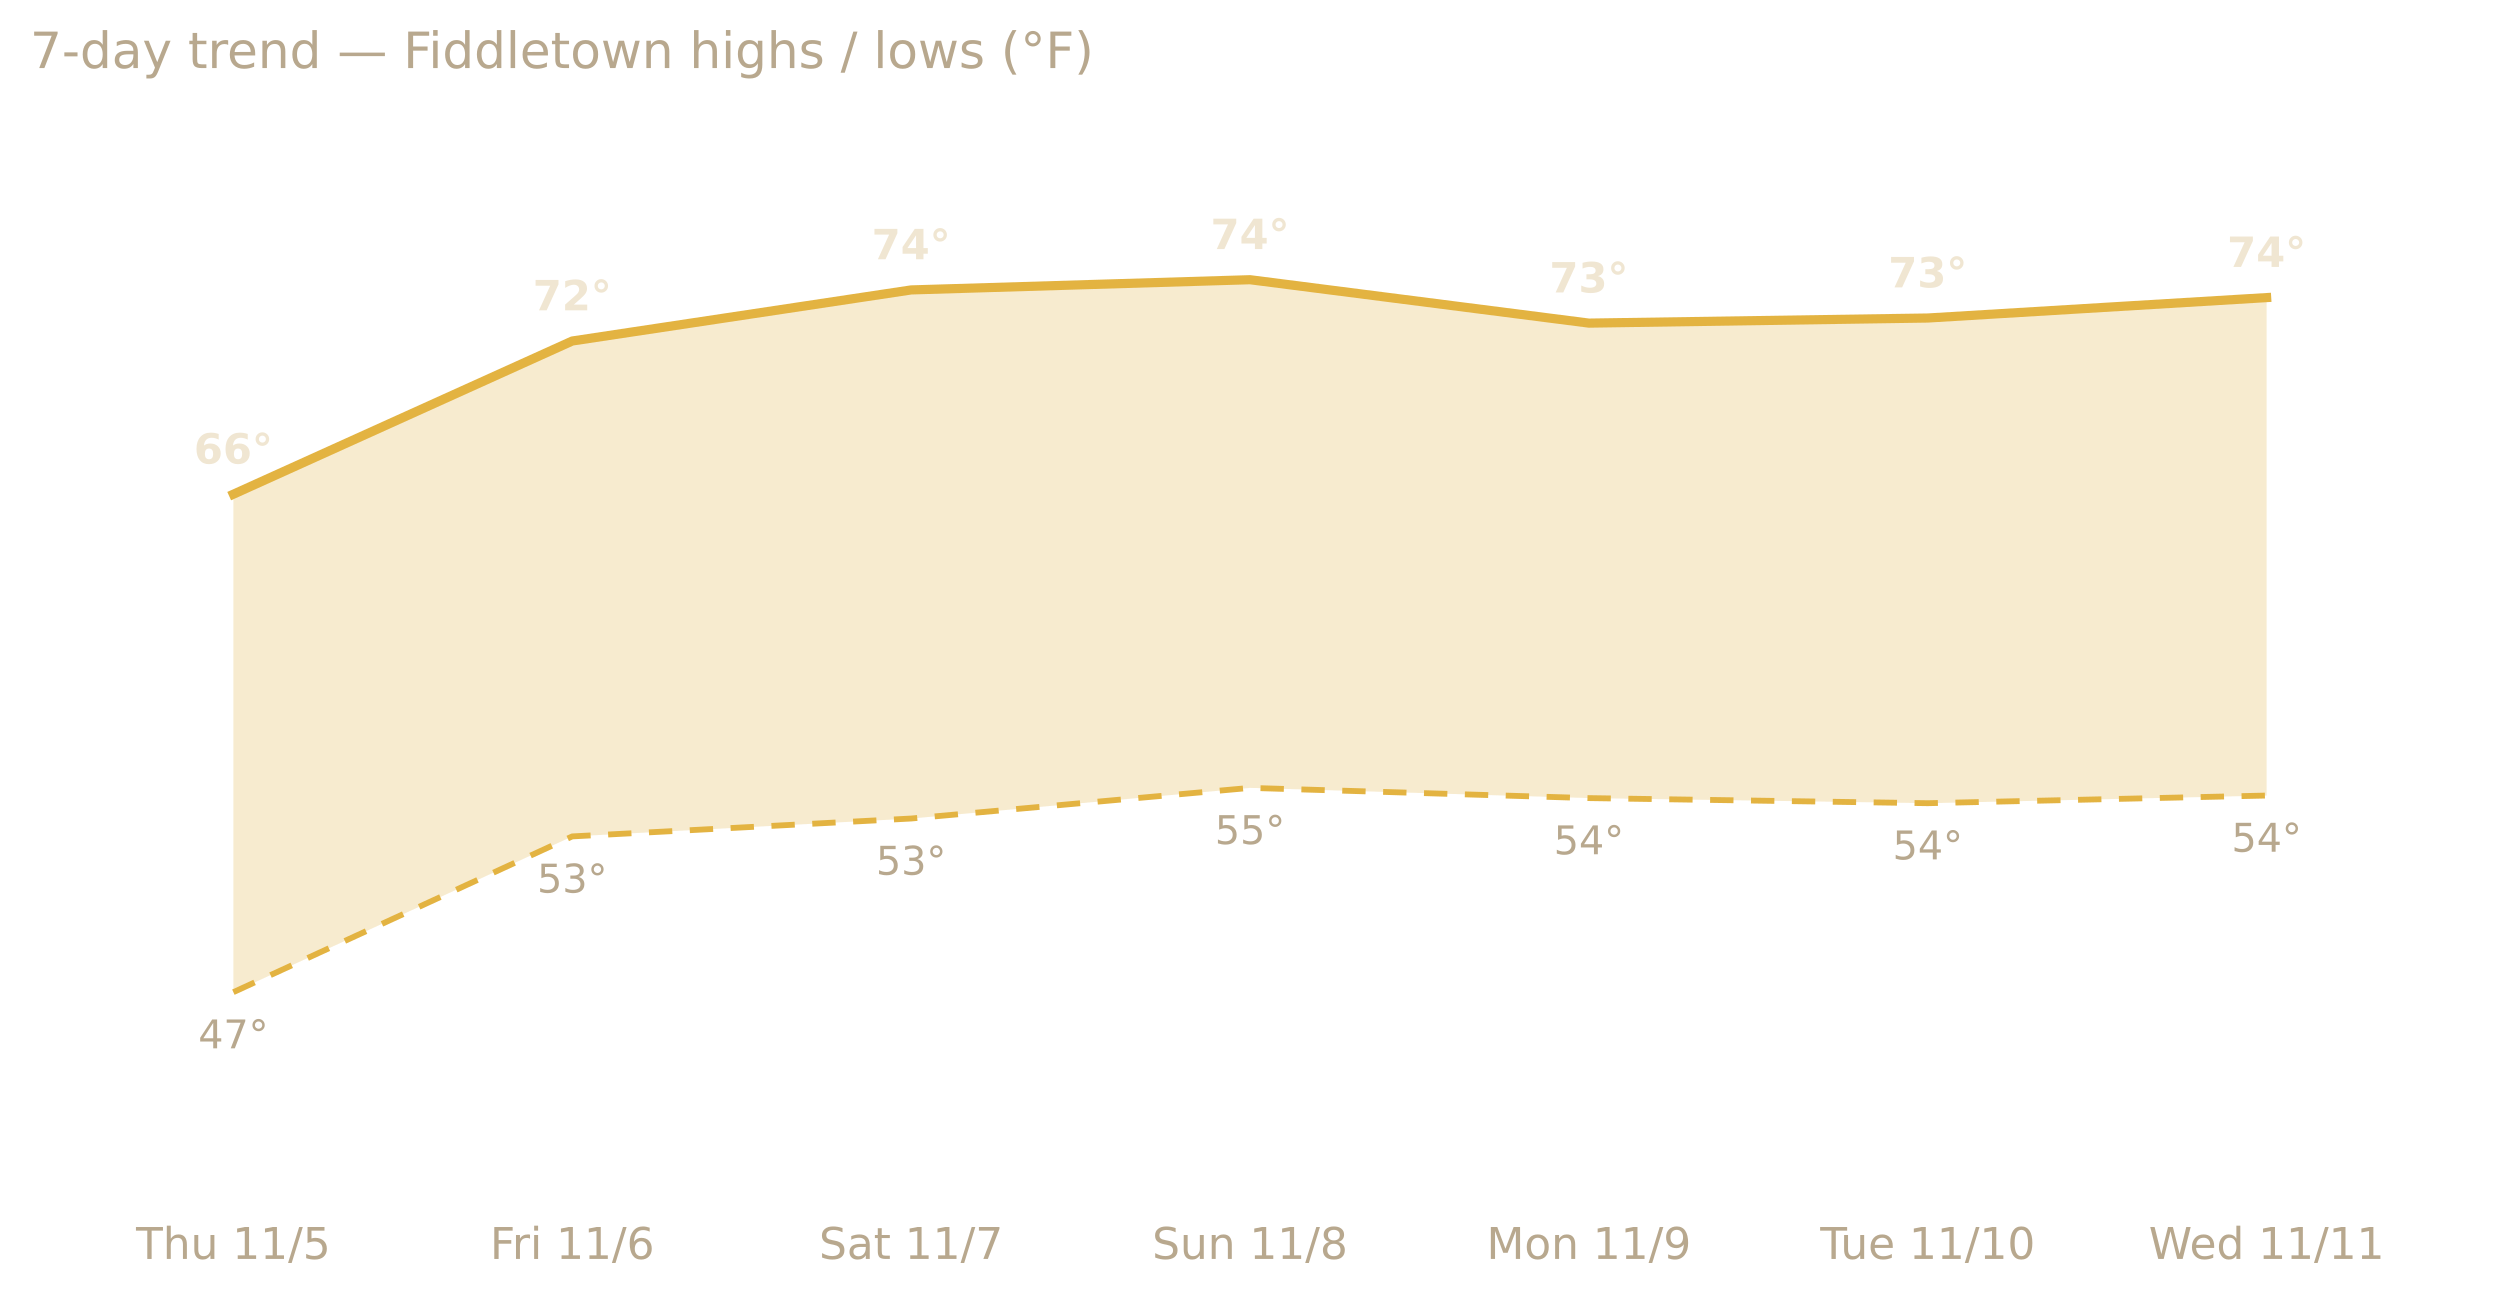
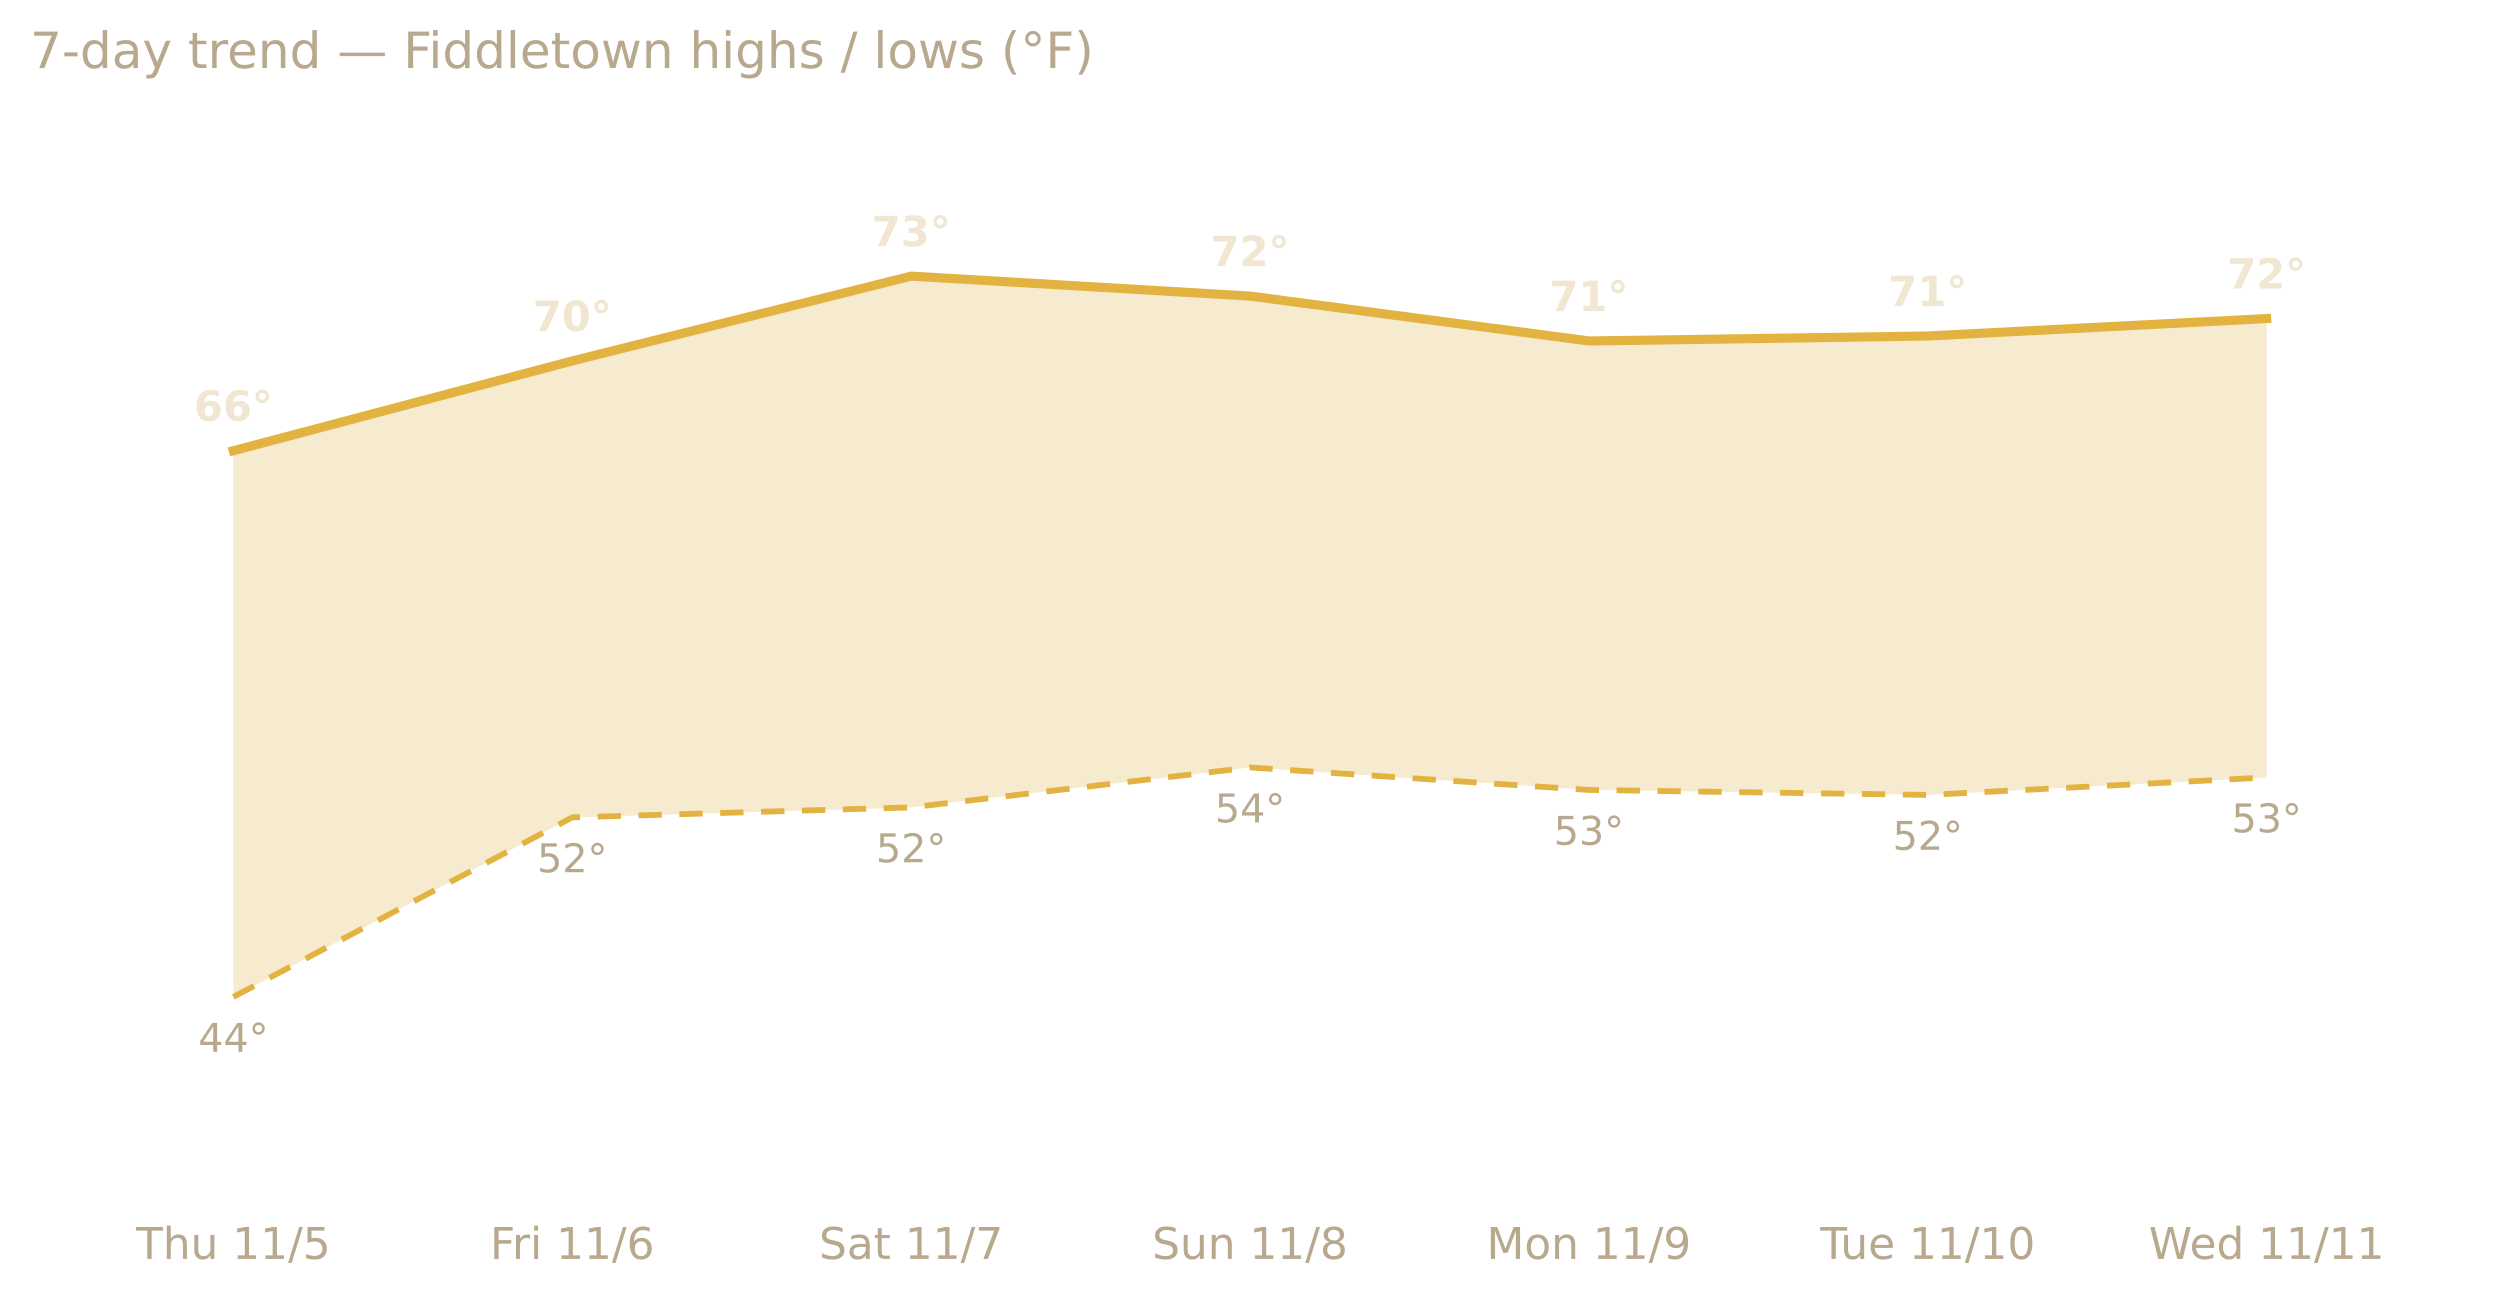
<svg xmlns="http://www.w3.org/2000/svg" xmlns:xlink="http://www.w3.org/1999/xlink" width="599.2pt" height="311.13pt" viewBox="0 0 599.2 311.13" version="1.1">
  <defs>
    <style type="text/css">*{stroke-linejoin: round; stroke-linecap: butt}</style>
  </defs>
  <g id="figure_1">
    <g id="patch_1">
      <path d="M 0 311.13  L 599.2 311.13  L 599.2 0  L 0 0  L 0 311.13  z " style="fill: none; opacity: 0" />
    </g>
    <g id="axes_1">
      <g id="patch_2">
        <path d="M 7.2 286.768  L 592 286.768  L 592 30.318  L 7.2 30.318  L 7.2 286.768  z " style="fill: none" />
      </g>
      <g id="matplotlib.axis_1">
        <g id="xtick_1">
          <g id="text_1">
            <g style="fill: #b8a88e" transform="translate(32.61431 301.7465) scale(0.105 -0.105)">
              <defs>
                <path id="DejaVuSans-54" d="M -19 4666  L 3928 4666  L 3928 4134  L 2272 4134  L 2272 0  L 1638 0  L 1638 4134  L -19 4134  L -19 4666  z " transform="scale(0.015625)" />
                <path id="DejaVuSans-68" d="M 3513 2113  L 3513 0  L 2938 0  L 2938 2094  Q 2938 2591 2744 2837  Q 2550 3084 2163 3084  Q 1697 3084 1428 2787  Q 1159 2491 1159 1978  L 1159 0  L 581 0  L 581 4863  L 1159 4863  L 1159 2956  Q 1366 3272 1645 3428  Q 1925 3584 2291 3584  Q 2894 3584 3203 3211  Q 3513 2838 3513 2113  z " transform="scale(0.015625)" />
                <path id="DejaVuSans-75" d="M 544 1381  L 544 3500  L 1119 3500  L 1119 1403  Q 1119 906 1312 657  Q 1506 409 1894 409  Q 2359 409 2629 706  Q 2900 1003 2900 1516  L 2900 3500  L 3475 3500  L 3475 0  L 2900 0  L 2900 538  Q 2691 219 2414 64  Q 2138 -91 1772 -91  Q 1169 -91 856 284  Q 544 659 544 1381  z M 1991 3584  L 1991 3584  z " transform="scale(0.015625)" />
                <path id="DejaVuSans-20" transform="scale(0.015625)" />
                <path id="DejaVuSans-31" d="M 794 531  L 1825 531  L 1825 4091  L 703 3866  L 703 4441  L 1819 4666  L 2450 4666  L 2450 531  L 3481 531  L 3481 0  L 794 0  L 794 531  z " transform="scale(0.015625)" />
                <path id="DejaVuSans-2f" d="M 1625 4666  L 2156 4666  L 531 -594  L 0 -594  L 1625 4666  z " transform="scale(0.015625)" />
                <path id="DejaVuSans-35" d="M 691 4666  L 3169 4666  L 3169 4134  L 1269 4134  L 1269 2991  Q 1406 3038 1543 3061  Q 1681 3084 1819 3084  Q 2600 3084 3056 2656  Q 3513 2228 3513 1497  Q 3513 744 3044 326  Q 2575 -91 1722 -91  Q 1428 -91 1123 -41  Q 819 9 494 109  L 494 744  Q 775 591 1075 516  Q 1375 441 1709 441  Q 2250 441 2565 725  Q 2881 1009 2881 1497  Q 2881 1984 2565 2268  Q 2250 2553 1709 2553  Q 1456 2553 1204 2497  Q 953 2441 691 2322  L 691 4666  z " transform="scale(0.015625)" />
              </defs>
              <use xlink:href="#DejaVuSans-54" />
              <use xlink:href="#DejaVuSans-68" x="61.084" />
              <use xlink:href="#DejaVuSans-75" x="124.463" />
              <use xlink:href="#DejaVuSans-20" x="187.842" />
              <use xlink:href="#DejaVuSans-31" x="219.629" />
              <use xlink:href="#DejaVuSans-31" x="283.252" />
              <use xlink:href="#DejaVuSans-2f" x="346.875" />
              <use xlink:href="#DejaVuSans-35" x="380.566" />
            </g>
          </g>
        </g>
        <g id="xtick_2">
          <g id="text_2">
            <g style="fill: #b8a88e" transform="translate(117.4418 301.7465) scale(0.105 -0.105)">
              <defs>
                <path id="DejaVuSans-46" d="M 628 4666  L 3309 4666  L 3309 4134  L 1259 4134  L 1259 2759  L 3109 2759  L 3109 2228  L 1259 2228  L 1259 0  L 628 0  L 628 4666  z " transform="scale(0.015625)" />
                <path id="DejaVuSans-72" d="M 2631 2963  Q 2534 3019 2420 3045  Q 2306 3072 2169 3072  Q 1681 3072 1420 2755  Q 1159 2438 1159 1844  L 1159 0  L 581 0  L 581 3500  L 1159 3500  L 1159 2956  Q 1341 3275 1631 3429  Q 1922 3584 2338 3584  Q 2397 3584 2469 3576  Q 2541 3569 2628 3553  L 2631 2963  z " transform="scale(0.015625)" />
                <path id="DejaVuSans-69" d="M 603 3500  L 1178 3500  L 1178 0  L 603 0  L 603 3500  z M 603 4863  L 1178 4863  L 1178 4134  L 603 4134  L 603 4863  z " transform="scale(0.015625)" />
                <path id="DejaVuSans-36" d="M 2113 2584  Q 1688 2584 1439 2293  Q 1191 2003 1191 1497  Q 1191 994 1439 701  Q 1688 409 2113 409  Q 2538 409 2786 701  Q 3034 994 3034 1497  Q 3034 2003 2786 2293  Q 2538 2584 2113 2584  z M 3366 4563  L 3366 3988  Q 3128 4100 2886 4159  Q 2644 4219 2406 4219  Q 1781 4219 1451 3797  Q 1122 3375 1075 2522  Q 1259 2794 1537 2939  Q 1816 3084 2150 3084  Q 2853 3084 3261 2657  Q 3669 2231 3669 1497  Q 3669 778 3244 343  Q 2819 -91 2113 -91  Q 1303 -91 875 529  Q 447 1150 447 2328  Q 447 3434 972 4092  Q 1497 4750 2381 4750  Q 2619 4750 2861 4703  Q 3103 4656 3366 4563  z " transform="scale(0.015625)" />
              </defs>
              <use xlink:href="#DejaVuSans-46" />
              <use xlink:href="#DejaVuSans-72" x="50.27" />
              <use xlink:href="#DejaVuSans-69" x="91.383" />
              <use xlink:href="#DejaVuSans-20" x="119.166" />
              <use xlink:href="#DejaVuSans-31" x="150.953" />
              <use xlink:href="#DejaVuSans-31" x="214.576" />
              <use xlink:href="#DejaVuSans-2f" x="278.199" />
              <use xlink:href="#DejaVuSans-36" x="311.891" />
            </g>
          </g>
        </g>
        <g id="xtick_3">
          <g id="text_3">
            <g style="fill: #b8a88e" transform="translate(196.3114 301.7465) scale(0.105 -0.105)">
              <defs>
                <path id="DejaVuSans-53" d="M 3425 4513  L 3425 3897  Q 3066 4069 2747 4153  Q 2428 4238 2131 4238  Q 1616 4238 1336 4038  Q 1056 3838 1056 3469  Q 1056 3159 1242 3001  Q 1428 2844 1947 2747  L 2328 2669  Q 3034 2534 3370 2195  Q 3706 1856 3706 1288  Q 3706 609 3251 259  Q 2797 -91 1919 -91  Q 1588 -91 1214 -16  Q 841 59 441 206  L 441 856  Q 825 641 1194 531  Q 1563 422 1919 422  Q 2459 422 2753 634  Q 3047 847 3047 1241  Q 3047 1584 2836 1778  Q 2625 1972 2144 2069  L 1759 2144  Q 1053 2284 737 2584  Q 422 2884 422 3419  Q 422 4038 858 4394  Q 1294 4750 2059 4750  Q 2388 4750 2728 4690  Q 3069 4631 3425 4513  z " transform="scale(0.015625)" />
                <path id="DejaVuSans-61" d="M 2194 1759  Q 1497 1759 1228 1600  Q 959 1441 959 1056  Q 959 750 1161 570  Q 1363 391 1709 391  Q 2188 391 2477 730  Q 2766 1069 2766 1631  L 2766 1759  L 2194 1759  z M 3341 1997  L 3341 0  L 2766 0  L 2766 531  Q 2569 213 2275 61  Q 1981 -91 1556 -91  Q 1019 -91 701 211  Q 384 513 384 1019  Q 384 1609 779 1909  Q 1175 2209 1959 2209  L 2766 2209  L 2766 2266  Q 2766 2663 2505 2880  Q 2244 3097 1772 3097  Q 1472 3097 1187 3025  Q 903 2953 641 2809  L 641 3341  Q 956 3463 1253 3523  Q 1550 3584 1831 3584  Q 2591 3584 2966 3190  Q 3341 2797 3341 1997  z " transform="scale(0.015625)" />
                <path id="DejaVuSans-74" d="M 1172 4494  L 1172 3500  L 2356 3500  L 2356 3053  L 1172 3053  L 1172 1153  Q 1172 725 1289 603  Q 1406 481 1766 481  L 2356 481  L 2356 0  L 1766 0  Q 1100 0 847 248  Q 594 497 594 1153  L 594 3053  L 172 3053  L 172 3500  L 594 3500  L 594 4494  L 1172 4494  z " transform="scale(0.015625)" />
                <path id="DejaVuSans-37" d="M 525 4666  L 3525 4666  L 3525 4397  L 1831 0  L 1172 0  L 2766 4134  L 525 4134  L 525 4666  z " transform="scale(0.015625)" />
              </defs>
              <use xlink:href="#DejaVuSans-53" />
              <use xlink:href="#DejaVuSans-61" x="63.477" />
              <use xlink:href="#DejaVuSans-74" x="124.756" />
              <use xlink:href="#DejaVuSans-20" x="163.965" />
              <use xlink:href="#DejaVuSans-31" x="195.752" />
              <use xlink:href="#DejaVuSans-31" x="259.375" />
              <use xlink:href="#DejaVuSans-2f" x="322.998" />
              <use xlink:href="#DejaVuSans-37" x="356.689" />
            </g>
          </g>
        </g>
        <g id="xtick_4">
          <g id="text_4">
            <g style="fill: #b8a88e" transform="translate(276.1546 301.7465) scale(0.105 -0.105)">
              <defs>
                <path id="DejaVuSans-6e" d="M 3513 2113  L 3513 0  L 2938 0  L 2938 2094  Q 2938 2591 2744 2837  Q 2550 3084 2163 3084  Q 1697 3084 1428 2787  Q 1159 2491 1159 1978  L 1159 0  L 581 0  L 581 3500  L 1159 3500  L 1159 2956  Q 1366 3272 1645 3428  Q 1925 3584 2291 3584  Q 2894 3584 3203 3211  Q 3513 2838 3513 2113  z " transform="scale(0.015625)" />
                <path id="DejaVuSans-38" d="M 2034 2216  Q 1584 2216 1326 1975  Q 1069 1734 1069 1313  Q 1069 891 1326 650  Q 1584 409 2034 409  Q 2484 409 2743 651  Q 3003 894 3003 1313  Q 3003 1734 2745 1975  Q 2488 2216 2034 2216  z M 1403 2484  Q 997 2584 770 2862  Q 544 3141 544 3541  Q 544 4100 942 4425  Q 1341 4750 2034 4750  Q 2731 4750 3128 4425  Q 3525 4100 3525 3541  Q 3525 3141 3298 2862  Q 3072 2584 2669 2484  Q 3125 2378 3379 2068  Q 3634 1759 3634 1313  Q 3634 634 3220 271  Q 2806 -91 2034 -91  Q 1263 -91 848 271  Q 434 634 434 1313  Q 434 1759 690 2068  Q 947 2378 1403 2484  z M 1172 3481  Q 1172 3119 1398 2916  Q 1625 2713 2034 2713  Q 2441 2713 2670 2916  Q 2900 3119 2900 3481  Q 2900 3844 2670 4047  Q 2441 4250 2034 4250  Q 1625 4250 1398 4047  Q 1172 3844 1172 3481  z " transform="scale(0.015625)" />
              </defs>
              <use xlink:href="#DejaVuSans-53" />
              <use xlink:href="#DejaVuSans-75" x="63.477" />
              <use xlink:href="#DejaVuSans-6e" x="126.855" />
              <use xlink:href="#DejaVuSans-20" x="190.234" />
              <use xlink:href="#DejaVuSans-31" x="222.021" />
              <use xlink:href="#DejaVuSans-31" x="285.645" />
              <use xlink:href="#DejaVuSans-2f" x="349.268" />
              <use xlink:href="#DejaVuSans-38" x="382.959" />
            </g>
          </g>
        </g>
        <g id="xtick_5">
          <g id="text_5">
            <g style="fill: #b8a88e" transform="translate(356.2949 301.7465) scale(0.105 -0.105)">
              <defs>
                <path id="DejaVuSans-4d" d="M 628 4666  L 1569 4666  L 2759 1491  L 3956 4666  L 4897 4666  L 4897 0  L 4281 0  L 4281 4097  L 3078 897  L 2444 897  L 1241 4097  L 1241 0  L 628 0  L 628 4666  z " transform="scale(0.015625)" />
                <path id="DejaVuSans-6f" d="M 1959 3097  Q 1497 3097 1228 2736  Q 959 2375 959 1747  Q 959 1119 1226 758  Q 1494 397 1959 397  Q 2419 397 2687 759  Q 2956 1122 2956 1747  Q 2956 2369 2687 2733  Q 2419 3097 1959 3097  z M 1959 3584  Q 2709 3584 3137 3096  Q 3566 2609 3566 1747  Q 3566 888 3137 398  Q 2709 -91 1959 -91  Q 1206 -91 779 398  Q 353 888 353 1747  Q 353 2609 779 3096  Q 1206 3584 1959 3584  z " transform="scale(0.015625)" />
                <path id="DejaVuSans-39" d="M 703 97  L 703 672  Q 941 559 1184 500  Q 1428 441 1663 441  Q 2288 441 2617 861  Q 2947 1281 2994 2138  Q 2813 1869 2534 1725  Q 2256 1581 1919 1581  Q 1219 1581 811 2004  Q 403 2428 403 3163  Q 403 3881 828 4315  Q 1253 4750 1959 4750  Q 2769 4750 3195 4129  Q 3622 3509 3622 2328  Q 3622 1225 3098 567  Q 2575 -91 1691 -91  Q 1453 -91 1209 -44  Q 966 3 703 97  z M 1959 2075  Q 2384 2075 2632 2365  Q 2881 2656 2881 3163  Q 2881 3666 2632 3958  Q 2384 4250 1959 4250  Q 1534 4250 1286 3958  Q 1038 3666 1038 3163  Q 1038 2656 1286 2365  Q 1534 2075 1959 2075  z " transform="scale(0.015625)" />
              </defs>
              <use xlink:href="#DejaVuSans-4d" />
              <use xlink:href="#DejaVuSans-6f" x="86.279" />
              <use xlink:href="#DejaVuSans-6e" x="147.461" />
              <use xlink:href="#DejaVuSans-20" x="210.84" />
              <use xlink:href="#DejaVuSans-31" x="242.627" />
              <use xlink:href="#DejaVuSans-31" x="306.25" />
              <use xlink:href="#DejaVuSans-2f" x="369.873" />
              <use xlink:href="#DejaVuSans-39" x="403.564" />
            </g>
          </g>
        </g>
        <g id="xtick_6">
          <g id="text_6">
            <g style="fill: #b8a88e" transform="translate(436.276 301.7465) scale(0.105 -0.105)">
              <defs>
                <path id="DejaVuSans-65" d="M 3597 1894  L 3597 1613  L 953 1613  Q 991 1019 1311 708  Q 1631 397 2203 397  Q 2534 397 2845 478  Q 3156 559 3463 722  L 3463 178  Q 3153 47 2828 -22  Q 2503 -91 2169 -91  Q 1331 -91 842 396  Q 353 884 353 1716  Q 353 2575 817 3079  Q 1281 3584 2069 3584  Q 2775 3584 3186 3129  Q 3597 2675 3597 1894  z M 3022 2063  Q 3016 2534 2758 2815  Q 2500 3097 2075 3097  Q 1594 3097 1305 2825  Q 1016 2553 972 2059  L 3022 2063  z " transform="scale(0.015625)" />
                <path id="DejaVuSans-30" d="M 2034 4250  Q 1547 4250 1301 3770  Q 1056 3291 1056 2328  Q 1056 1369 1301 889  Q 1547 409 2034 409  Q 2525 409 2770 889  Q 3016 1369 3016 2328  Q 3016 3291 2770 3770  Q 2525 4250 2034 4250  z M 2034 4750  Q 2819 4750 3233 4129  Q 3647 3509 3647 2328  Q 3647 1150 3233 529  Q 2819 -91 2034 -91  Q 1250 -91 836 529  Q 422 1150 422 2328  Q 422 3509 836 4129  Q 1250 4750 2034 4750  z " transform="scale(0.015625)" />
              </defs>
              <use xlink:href="#DejaVuSans-54" />
              <use xlink:href="#DejaVuSans-75" x="45.959" />
              <use xlink:href="#DejaVuSans-65" x="109.338" />
              <use xlink:href="#DejaVuSans-20" x="170.861" />
              <use xlink:href="#DejaVuSans-31" x="202.648" />
              <use xlink:href="#DejaVuSans-31" x="266.271" />
              <use xlink:href="#DejaVuSans-2f" x="329.895" />
              <use xlink:href="#DejaVuSans-31" x="363.586" />
              <use xlink:href="#DejaVuSans-30" x="427.209" />
            </g>
          </g>
        </g>
        <g id="xtick_7">
          <g id="text_7">
            <g style="fill: #b8a88e" transform="translate(515.0225 301.7465) scale(0.105 -0.105)">
              <defs>
                <path id="DejaVuSans-57" d="M 213 4666  L 850 4666  L 1831 722  L 2809 4666  L 3519 4666  L 4500 722  L 5478 4666  L 6119 4666  L 4947 0  L 4153 0  L 3169 4050  L 2175 0  L 1381 0  L 213 4666  z " transform="scale(0.015625)" />
                <path id="DejaVuSans-64" d="M 2906 2969  L 2906 4863  L 3481 4863  L 3481 0  L 2906 0  L 2906 525  Q 2725 213 2448 61  Q 2172 -91 1784 -91  Q 1150 -91 751 415  Q 353 922 353 1747  Q 353 2572 751 3078  Q 1150 3584 1784 3584  Q 2172 3584 2448 3432  Q 2725 3281 2906 2969  z M 947 1747  Q 947 1113 1208 752  Q 1469 391 1925 391  Q 2381 391 2643 752  Q 2906 1113 2906 1747  Q 2906 2381 2643 2742  Q 2381 3103 1925 3103  Q 1469 3103 1208 2742  Q 947 2381 947 1747  z " transform="scale(0.015625)" />
              </defs>
              <use xlink:href="#DejaVuSans-57" />
              <use xlink:href="#DejaVuSans-65" x="93.002" />
              <use xlink:href="#DejaVuSans-64" x="154.525" />
              <use xlink:href="#DejaVuSans-20" x="218.002" />
              <use xlink:href="#DejaVuSans-31" x="249.789" />
              <use xlink:href="#DejaVuSans-31" x="313.412" />
              <use xlink:href="#DejaVuSans-2f" x="377.035" />
              <use xlink:href="#DejaVuSans-31" x="410.727" />
              <use xlink:href="#DejaVuSans-31" x="474.35" />
            </g>
          </g>
        </g>
      </g>
      <g id="matplotlib.axis_2" />
      <g id="PolyCollection_1">
-         <path d="M 55.933 118.454  L 55.933 237.804  L 137.156 200.469  L 218.378 196.184  L 299.6 188.84  L 380.822 191.288  L 462.044 192.512  L 543.267 190.676  L 543.267 71.326  L 543.267 71.326  L 462.044 76.222  L 380.822 77.446  L 299.6 67.041  L 218.378 69.489  L 137.156 81.731  L 55.933 118.454  z " clip-path="url(#pbcebbbd65a)" style="fill: #e3b341; fill-opacity: 0.25" />
+         <path d="M 55.933 108.03  L 55.933 238.945  L 137.156 195.905  L 218.378 193.514  L 299.6 183.949  L 380.822 189.329  L 462.044 190.525  L 543.267 186.34  L 543.267 76.348  L 543.267 76.348  L 462.044 80.532  L 380.822 81.728  L 299.6 70.968  L 218.378 66.185  L 137.156 86.51  L 55.933 108.03  z " clip-path="url(#pc653bf7271)" style="fill: #e3b341; fill-opacity: 0.25" />
      </g>
      <g id="line2d_1">
-         <path d="M 55.933 118.454  L 137.156 81.731  L 218.378 69.489  L 299.6 67.041  L 380.822 77.446  L 462.044 76.222  L 543.267 71.326  " clip-path="url(#pbcebbbd65a)" style="fill: none; stroke: #e3b341; stroke-width: 2.2; stroke-linecap: square" />
+         <path d="M 55.933 108.03  L 137.156 86.51  L 218.378 66.185  L 299.6 70.968  L 380.822 81.728  L 462.044 80.532  L 543.267 76.348  " clip-path="url(#pc653bf7271)" style="fill: none; stroke: #e3b341; stroke-width: 2.2; stroke-linecap: square" />
      </g>
      <g id="line2d_2">
-         <path d="M 55.933 237.804  L 137.156 200.469  L 218.378 196.184  L 299.6 188.84  L 380.822 191.288  L 462.044 192.512  L 543.267 190.676  " clip-path="url(#pbcebbbd65a)" style="fill: none; stroke-dasharray: 5.6,4.2; stroke-dashoffset: 0; stroke: #e3b341; stroke-width: 1.4" />
+         <path d="M 55.933 238.945  L 137.156 195.905  L 218.378 193.514  L 299.6 183.949  L 380.822 189.329  L 462.044 190.525  L 543.267 186.34  " clip-path="url(#pc653bf7271)" style="fill: none; stroke-dasharray: 5.6,4.2; stroke-dashoffset: 0; stroke: #e3b341; stroke-width: 1.4" />
      </g>
      <g id="text_8">
-         <g style="fill: #f0e6d2" transform="translate(46.47552 111.1091) scale(0.1 -0.1)">
+         <g style="fill: #f0e6d2" transform="translate(46.47552 100.8568) scale(0.1 -0.1)">
          <defs>
            <path id="DejaVuSans-Bold-36" d="M 2316 2303  Q 2000 2303 1842 2098  Q 1684 1894 1684 1484  Q 1684 1075 1842 870  Q 2000 666 2316 666  Q 2634 666 2792 870  Q 2950 1075 2950 1484  Q 2950 1894 2792 2098  Q 2634 2303 2316 2303  z M 3803 4544  L 3803 3681  Q 3506 3822 3243 3889  Q 2981 3956 2731 3956  Q 2194 3956 1894 3657  Q 1594 3359 1544 2772  Q 1750 2925 1990 3001  Q 2231 3078 2516 3078  Q 3231 3078 3670 2659  Q 4109 2241 4109 1563  Q 4109 813 3618 361  Q 3128 -91 2303 -91  Q 1394 -91 895 523  Q 397 1138 397 2266  Q 397 3422 980 4083  Q 1563 4744 2578 4744  Q 2900 4744 3203 4694  Q 3506 4644 3803 4544  z " transform="scale(0.015625)" />
            <path id="DejaVuSans-Bold-b0" d="M 1600 4288  Q 1375 4288 1219 4131  Q 1063 3975 1063 3750  Q 1063 3525 1217 3372  Q 1372 3219 1600 3219  Q 1825 3219 1981 3373  Q 2138 3528 2138 3750  Q 2138 3975 1980 4131  Q 1822 4288 1600 4288  z M 1600 4794  Q 1806 4794 1997 4714  Q 2188 4634 2338 4488  Q 2484 4338 2561 4150  Q 2638 3963 2638 3750  Q 2638 3541 2561 3352  Q 2484 3163 2344 3022  Q 2194 2872 2000 2792  Q 1806 2713 1594 2713  Q 1153 2713 854 3011  Q 556 3309 556 3750  Q 556 4191 857 4492  Q 1159 4794 1600 4794  z " transform="scale(0.015625)" />
          </defs>
          <use xlink:href="#DejaVuSans-Bold-36" />
          <use xlink:href="#DejaVuSans-Bold-36" x="69.58" />
          <use xlink:href="#DejaVuSans-Bold-b0" x="139.16" />
        </g>
      </g>
      <g id="text_9">
-         <g style="fill: #b8a88e" transform="translate(47.51396 251.2691) scale(0.095 -0.095)">
+         <g style="fill: #b8a88e" transform="translate(47.51396 252.0966) scale(0.095 -0.095)">
          <defs>
            <path id="DejaVuSans-34" d="M 2419 4116  L 825 1625  L 2419 1625  L 2419 4116  z M 2253 4666  L 3047 4666  L 3047 1625  L 3713 1625  L 3713 1100  L 3047 1100  L 3047 0  L 2419 0  L 2419 1100  L 313 1100  L 313 1709  L 2253 4666  z " transform="scale(0.015625)" />
            <path id="DejaVuSans-b0" d="M 1600 4347  Q 1350 4347 1178 4173  Q 1006 4000 1006 3750  Q 1006 3503 1178 3333  Q 1350 3163 1600 3163  Q 1850 3163 2022 3333  Q 2194 3503 2194 3750  Q 2194 3997 2020 4172  Q 1847 4347 1600 4347  z M 1600 4750  Q 1800 4750 1984 4673  Q 2169 4597 2303 4453  Q 2447 4313 2519 4134  Q 2591 3956 2591 3750  Q 2591 3338 2302 3052  Q 2013 2766 1594 2766  Q 1172 2766 890 3047  Q 609 3328 609 3750  Q 609 4169 896 4459  Q 1184 4750 1600 4750  z " transform="scale(0.015625)" />
          </defs>
          <use xlink:href="#DejaVuSans-34" />
-           <use xlink:href="#DejaVuSans-37" x="63.623" />
+           <use xlink:href="#DejaVuSans-34" x="63.623" />
          <use xlink:href="#DejaVuSans-b0" x="127.246" />
        </g>
      </g>
      <g id="text_10">
-         <g style="fill: #f0e6d2" transform="translate(127.6977 74.3859) scale(0.1 -0.1)">
+         <g style="fill: #f0e6d2" transform="translate(127.6977 79.33654) scale(0.1 -0.1)">
          <defs>
            <path id="DejaVuSans-Bold-37" d="M 428 4666  L 3944 4666  L 3944 3988  L 2125 0  L 953 0  L 2675 3781  L 428 3781  L 428 4666  z " transform="scale(0.015625)" />
+             <path id="DejaVuSans-Bold-30" d="M 2944 2338  Q 2944 3213 2780 3570  Q 2616 3928 2228 3928  Q 1841 3928 1675 3570  Q 1509 3213 1509 2338  Q 1509 1453 1675 1090  Q 1841 728 2228 728  Q 2613 728 2778 1090  Q 2944 1453 2944 2338  z M 4147 2328  Q 4147 1169 3647 539  Q 3147 -91 2228 -91  Q 1306 -91 806 539  Q 306 1169 306 2328  Q 306 3491 806 4120  Q 1306 4750 2228 4750  Q 3147 4750 3647 4120  Q 4147 3491 4147 2328  z " transform="scale(0.015625)" />
+           </defs>
+           <use xlink:href="#DejaVuSans-Bold-37" />
+           <use xlink:href="#DejaVuSans-Bold-30" x="69.58" />
+           <use xlink:href="#DejaVuSans-Bold-b0" x="139.16" />
+         </g>
+       </g>
+       <g id="text_11">
+         <g style="fill: #b8a88e" transform="translate(128.7362 209.056) scale(0.095 -0.095)">
+           <defs>
+             <path id="DejaVuSans-32" d="M 1228 531  L 3431 531  L 3431 0  L 469 0  L 469 531  Q 828 903 1448 1529  Q 2069 2156 2228 2338  Q 2531 2678 2651 2914  Q 2772 3150 2772 3378  Q 2772 3750 2511 3984  Q 2250 4219 1831 4219  Q 1534 4219 1204 4116  Q 875 4013 500 3803  L 500 4441  Q 881 4594 1212 4672  Q 1544 4750 1819 4750  Q 2544 4750 2975 4387  Q 3406 4025 3406 3419  Q 3406 3131 3298 2873  Q 3191 2616 2906 2266  Q 2828 2175 2409 1742  Q 1991 1309 1228 531  z " transform="scale(0.015625)" />
+           </defs>
+           <use xlink:href="#DejaVuSans-35" />
+           <use xlink:href="#DejaVuSans-32" x="63.623" />
+           <use xlink:href="#DejaVuSans-b0" x="127.246" />
+         </g>
+       </g>
+       <g id="text_12">
+         <g style="fill: #f0e6d2" transform="translate(208.92 59.01183) scale(0.1 -0.1)">
+           <defs>
+             <path id="DejaVuSans-Bold-33" d="M 2981 2516  Q 3453 2394 3698 2092  Q 3944 1791 3944 1325  Q 3944 631 3412 270  Q 2881 -91 1863 -91  Q 1503 -91 1142 -33  Q 781 25 428 141  L 428 1069  Q 766 900 1098 814  Q 1431 728 1753 728  Q 2231 728 2486 893  Q 2741 1059 2741 1369  Q 2741 1688 2480 1852  Q 2219 2016 1709 2016  L 1228 2016  L 1228 2791  L 1734 2791  Q 2188 2791 2409 2933  Q 2631 3075 2631 3366  Q 2631 3634 2415 3781  Q 2200 3928 1806 3928  Q 1516 3928 1219 3862  Q 922 3797 628 3669  L 628 4550  Q 984 4650 1334 4700  Q 1684 4750 2022 4750  Q 2931 4750 3382 4451  Q 3834 4153 3834 3553  Q 3834 3144 3618 2883  Q 3403 2622 2981 2516  z " transform="scale(0.015625)" />
+           </defs>
+           <use xlink:href="#DejaVuSans-Bold-37" />
+           <use xlink:href="#DejaVuSans-Bold-33" x="69.58" />
+           <use xlink:href="#DejaVuSans-Bold-b0" x="139.16" />
+         </g>
+       </g>
+       <g id="text_13">
+         <g style="fill: #b8a88e" transform="translate(209.9584 206.6649) scale(0.095 -0.095)">
+           <use xlink:href="#DejaVuSans-35" />
+           <use xlink:href="#DejaVuSans-32" x="63.623" />
+           <use xlink:href="#DejaVuSans-b0" x="127.246" />
+         </g>
+       </g>
+       <g id="text_14">
+         <g style="fill: #f0e6d2" transform="translate(290.1422 63.79412) scale(0.1 -0.1)">
+           <defs>
            <path id="DejaVuSans-Bold-32" d="M 1844 884  L 3897 884  L 3897 0  L 506 0  L 506 884  L 2209 2388  Q 2438 2594 2547 2791  Q 2656 2988 2656 3200  Q 2656 3528 2436 3728  Q 2216 3928 1850 3928  Q 1569 3928 1234 3808  Q 900 3688 519 3450  L 519 4475  Q 925 4609 1322 4679  Q 1719 4750 2100 4750  Q 2938 4750 3402 4381  Q 3866 4013 3866 3353  Q 3866 2972 3669 2642  Q 3472 2313 2841 1759  L 1844 884  z " transform="scale(0.015625)" />
          </defs>
          <use xlink:href="#DejaVuSans-Bold-37" />
          <use xlink:href="#DejaVuSans-Bold-32" x="69.58" />
          <use xlink:href="#DejaVuSans-Bold-b0" x="139.16" />
        </g>
      </g>
-       <g id="text_11">
-         <g style="fill: #b8a88e" transform="translate(128.7362 213.9339) scale(0.095 -0.095)">
+       <g id="text_15">
+         <g style="fill: #b8a88e" transform="translate(291.1806 197.1003) scale(0.095 -0.095)">
+           <use xlink:href="#DejaVuSans-35" />
+           <use xlink:href="#DejaVuSans-34" x="63.623" />
+           <use xlink:href="#DejaVuSans-b0" x="127.246" />
+         </g>
+       </g>
+       <g id="text_16">
+         <g style="fill: #f0e6d2" transform="translate(371.3644 74.55426) scale(0.1 -0.1)">
+           <defs>
+             <path id="DejaVuSans-Bold-31" d="M 750 831  L 1813 831  L 1813 3847  L 722 3622  L 722 4441  L 1806 4666  L 2950 4666  L 2950 831  L 4013 831  L 4013 0  L 750 0  L 750 831  z " transform="scale(0.015625)" />
+           </defs>
+           <use xlink:href="#DejaVuSans-Bold-37" />
+           <use xlink:href="#DejaVuSans-Bold-31" x="69.58" />
+           <use xlink:href="#DejaVuSans-Bold-b0" x="139.16" />
+         </g>
+       </g>
+       <g id="text_17">
+         <g style="fill: #b8a88e" transform="translate(372.4028 202.4804) scale(0.095 -0.095)">
          <defs>
            <path id="DejaVuSans-33" d="M 2597 2516  Q 3050 2419 3304 2112  Q 3559 1806 3559 1356  Q 3559 666 3084 287  Q 2609 -91 1734 -91  Q 1441 -91 1130 -33  Q 819 25 488 141  L 488 750  Q 750 597 1062 519  Q 1375 441 1716 441  Q 2309 441 2620 675  Q 2931 909 2931 1356  Q 2931 1769 2642 2001  Q 2353 2234 1838 2234  L 1294 2234  L 1294 2753  L 1863 2753  Q 2328 2753 2575 2939  Q 2822 3125 2822 3475  Q 2822 3834 2567 4026  Q 2313 4219 1838 4219  Q 1578 4219 1281 4162  Q 984 4106 628 3988  L 628 4550  Q 988 4650 1302 4700  Q 1616 4750 1894 4750  Q 2613 4750 3031 4423  Q 3450 4097 3450 3541  Q 3450 3153 3228 2886  Q 3006 2619 2597 2516  z " transform="scale(0.015625)" />
          </defs>
          <use xlink:href="#DejaVuSans-35" />
          <use xlink:href="#DejaVuSans-33" x="63.623" />
          <use xlink:href="#DejaVuSans-b0" x="127.246" />
        </g>
      </g>
-       <g id="text_12">
-         <g style="fill: #f0e6d2" transform="translate(208.92 62.14485) scale(0.1 -0.1)">
-           <defs>
-             <path id="DejaVuSans-Bold-34" d="M 2356 3675  L 1038 1722  L 2356 1722  L 2356 3675  z M 2156 4666  L 3494 4666  L 3494 1722  L 4159 1722  L 4159 850  L 3494 850  L 3494 0  L 2356 0  L 2356 850  L 288 850  L 288 1881  L 2156 4666  z " transform="scale(0.015625)" />
-           </defs>
-           <use xlink:href="#DejaVuSans-Bold-37" />
-           <use xlink:href="#DejaVuSans-Bold-34" x="69.58" />
-           <use xlink:href="#DejaVuSans-Bold-b0" x="139.16" />
-         </g>
-       </g>
-       <g id="text_13">
-         <g style="fill: #b8a88e" transform="translate(209.9584 209.6495) scale(0.095 -0.095)">
+       <g id="text_18">
+         <g style="fill: #f0e6d2" transform="translate(452.5866 73.35868) scale(0.1 -0.1)">
+           <use xlink:href="#DejaVuSans-Bold-37" />
+           <use xlink:href="#DejaVuSans-Bold-31" x="69.58" />
+           <use xlink:href="#DejaVuSans-Bold-b0" x="139.16" />
+         </g>
+       </g>
+       <g id="text_19">
+         <g style="fill: #b8a88e" transform="translate(453.6251 203.6759) scale(0.095 -0.095)">
+           <use xlink:href="#DejaVuSans-35" />
+           <use xlink:href="#DejaVuSans-32" x="63.623" />
+           <use xlink:href="#DejaVuSans-b0" x="127.246" />
+         </g>
+       </g>
+       <g id="text_20">
+         <g style="fill: #f0e6d2" transform="translate(533.8089 69.17419) scale(0.1 -0.1)">
+           <use xlink:href="#DejaVuSans-Bold-37" />
+           <use xlink:href="#DejaVuSans-Bold-32" x="69.58" />
+           <use xlink:href="#DejaVuSans-Bold-b0" x="139.16" />
+         </g>
+       </g>
+       <g id="text_21">
+         <g style="fill: #b8a88e" transform="translate(534.8473 199.4914) scale(0.095 -0.095)">
          <use xlink:href="#DejaVuSans-35" />
          <use xlink:href="#DejaVuSans-33" x="63.623" />
-           <use xlink:href="#DejaVuSans-b0" x="127.246" />
-         </g>
-       </g>
-       <g id="text_14">
-         <g style="fill: #f0e6d2" transform="translate(290.1422 59.69664) scale(0.1 -0.1)">
-           <use xlink:href="#DejaVuSans-Bold-37" />
-           <use xlink:href="#DejaVuSans-Bold-34" x="69.58" />
-           <use xlink:href="#DejaVuSans-Bold-b0" x="139.16" />
-         </g>
-       </g>
-       <g id="text_15">
-         <g style="fill: #b8a88e" transform="translate(291.1806 202.3049) scale(0.095 -0.095)">
-           <use xlink:href="#DejaVuSans-35" />
-           <use xlink:href="#DejaVuSans-35" x="63.623" />
-           <use xlink:href="#DejaVuSans-b0" x="127.246" />
-         </g>
-       </g>
-       <g id="text_16">
-         <g style="fill: #f0e6d2" transform="translate(371.3644 70.10154) scale(0.1 -0.1)">
-           <defs>
-             <path id="DejaVuSans-Bold-33" d="M 2981 2516  Q 3453 2394 3698 2092  Q 3944 1791 3944 1325  Q 3944 631 3412 270  Q 2881 -91 1863 -91  Q 1503 -91 1142 -33  Q 781 25 428 141  L 428 1069  Q 766 900 1098 814  Q 1431 728 1753 728  Q 2231 728 2486 893  Q 2741 1059 2741 1369  Q 2741 1688 2480 1852  Q 2219 2016 1709 2016  L 1228 2016  L 1228 2791  L 1734 2791  Q 2188 2791 2409 2933  Q 2631 3075 2631 3366  Q 2631 3634 2415 3781  Q 2200 3928 1806 3928  Q 1516 3928 1219 3862  Q 922 3797 628 3669  L 628 4550  Q 984 4650 1334 4700  Q 1684 4750 2022 4750  Q 2931 4750 3382 4451  Q 3834 4153 3834 3553  Q 3834 3144 3618 2883  Q 3403 2622 2981 2516  z " transform="scale(0.015625)" />
-           </defs>
-           <use xlink:href="#DejaVuSans-Bold-37" />
-           <use xlink:href="#DejaVuSans-Bold-33" x="69.58" />
-           <use xlink:href="#DejaVuSans-Bold-b0" x="139.16" />
-         </g>
-       </g>
-       <g id="text_17">
-         <g style="fill: #b8a88e" transform="translate(372.4028 204.7531) scale(0.095 -0.095)">
-           <use xlink:href="#DejaVuSans-35" />
-           <use xlink:href="#DejaVuSans-34" x="63.623" />
-           <use xlink:href="#DejaVuSans-b0" x="127.246" />
-         </g>
-       </g>
-       <g id="text_18">
-         <g style="fill: #f0e6d2" transform="translate(452.5866 68.87743) scale(0.1 -0.1)">
-           <use xlink:href="#DejaVuSans-Bold-37" />
-           <use xlink:href="#DejaVuSans-Bold-33" x="69.58" />
-           <use xlink:href="#DejaVuSans-Bold-b0" x="139.16" />
-         </g>
-       </g>
-       <g id="text_19">
-         <g style="fill: #b8a88e" transform="translate(453.6251 205.9772) scale(0.095 -0.095)">
-           <use xlink:href="#DejaVuSans-35" />
-           <use xlink:href="#DejaVuSans-34" x="63.623" />
-           <use xlink:href="#DejaVuSans-b0" x="127.246" />
-         </g>
-       </g>
-       <g id="text_20">
-         <g style="fill: #f0e6d2" transform="translate(533.8089 63.98101) scale(0.1 -0.1)">
-           <use xlink:href="#DejaVuSans-Bold-37" />
-           <use xlink:href="#DejaVuSans-Bold-34" x="69.58" />
-           <use xlink:href="#DejaVuSans-Bold-b0" x="139.16" />
-         </g>
-       </g>
-       <g id="text_21">
-         <g style="fill: #b8a88e" transform="translate(534.8473 204.141) scale(0.095 -0.095)">
-           <use xlink:href="#DejaVuSans-35" />
-           <use xlink:href="#DejaVuSans-34" x="63.623" />
          <use xlink:href="#DejaVuSans-b0" x="127.246" />
        </g>
      </g>
      <g id="text_22">
        <g style="fill: #b8a88e" transform="translate(7.2 16.31812) scale(0.12 -0.12)">
          <defs>
            <path id="DejaVuSans-2d" d="M 313 2009  L 1997 2009  L 1997 1497  L 313 1497  L 313 2009  z " transform="scale(0.015625)" />
            <path id="DejaVuSans-79" d="M 2059 -325  Q 1816 -950 1584 -1140  Q 1353 -1331 966 -1331  L 506 -1331  L 506 -850  L 844 -850  Q 1081 -850 1212 -737  Q 1344 -625 1503 -206  L 1606 56  L 191 3500  L 800 3500  L 1894 763  L 2988 3500  L 3597 3500  L 2059 -325  z " transform="scale(0.015625)" />
            <path id="DejaVuSans-2014" d="M 313 1978  L 6088 1978  L 6088 1528  L 313 1528  L 313 1978  z " transform="scale(0.015625)" />
            <path id="DejaVuSans-6c" d="M 603 4863  L 1178 4863  L 1178 0  L 603 0  L 603 4863  z " transform="scale(0.015625)" />
            <path id="DejaVuSans-77" d="M 269 3500  L 844 3500  L 1563 769  L 2278 3500  L 2956 3500  L 3675 769  L 4391 3500  L 4966 3500  L 4050 0  L 3372 0  L 2619 2869  L 1863 0  L 1184 0  L 269 3500  z " transform="scale(0.015625)" />
            <path id="DejaVuSans-67" d="M 2906 1791  Q 2906 2416 2648 2759  Q 2391 3103 1925 3103  Q 1463 3103 1205 2759  Q 947 2416 947 1791  Q 947 1169 1205 825  Q 1463 481 1925 481  Q 2391 481 2648 825  Q 2906 1169 2906 1791  z M 3481 434  Q 3481 -459 3084 -895  Q 2688 -1331 1869 -1331  Q 1566 -1331 1297 -1286  Q 1028 -1241 775 -1147  L 775 -588  Q 1028 -725 1275 -790  Q 1522 -856 1778 -856  Q 2344 -856 2625 -561  Q 2906 -266 2906 331  L 2906 616  Q 2728 306 2450 153  Q 2172 0 1784 0  Q 1141 0 747 490  Q 353 981 353 1791  Q 353 2603 747 3093  Q 1141 3584 1784 3584  Q 2172 3584 2450 3431  Q 2728 3278 2906 2969  L 2906 3500  L 3481 3500  L 3481 434  z " transform="scale(0.015625)" />
            <path id="DejaVuSans-73" d="M 2834 3397  L 2834 2853  Q 2591 2978 2328 3040  Q 2066 3103 1784 3103  Q 1356 3103 1142 2972  Q 928 2841 928 2578  Q 928 2378 1081 2264  Q 1234 2150 1697 2047  L 1894 2003  Q 2506 1872 2764 1633  Q 3022 1394 3022 966  Q 3022 478 2636 193  Q 2250 -91 1575 -91  Q 1294 -91 989 -36  Q 684 19 347 128  L 347 722  Q 666 556 975 473  Q 1284 391 1588 391  Q 1994 391 2212 530  Q 2431 669 2431 922  Q 2431 1156 2273 1281  Q 2116 1406 1581 1522  L 1381 1569  Q 847 1681 609 1914  Q 372 2147 372 2553  Q 372 3047 722 3315  Q 1072 3584 1716 3584  Q 2034 3584 2315 3537  Q 2597 3491 2834 3397  z " transform="scale(0.015625)" />
            <path id="DejaVuSans-28" d="M 1984 4856  Q 1566 4138 1362 3434  Q 1159 2731 1159 2009  Q 1159 1288 1364 580  Q 1569 -128 1984 -844  L 1484 -844  Q 1016 -109 783 600  Q 550 1309 550 2009  Q 550 2706 781 3412  Q 1013 4119 1484 4856  L 1984 4856  z " transform="scale(0.015625)" />
            <path id="DejaVuSans-29" d="M 513 4856  L 1013 4856  Q 1481 4119 1714 3412  Q 1947 2706 1947 2009  Q 1947 1309 1714 600  Q 1481 -109 1013 -844  L 513 -844  Q 928 -128 1133 580  Q 1338 1288 1338 2009  Q 1338 2731 1133 3434  Q 928 4138 513 4856  z " transform="scale(0.015625)" />
          </defs>
          <use xlink:href="#DejaVuSans-37" />
          <use xlink:href="#DejaVuSans-2d" x="63.623" />
          <use xlink:href="#DejaVuSans-64" x="99.707" />
          <use xlink:href="#DejaVuSans-61" x="163.184" />
          <use xlink:href="#DejaVuSans-79" x="224.463" />
          <use xlink:href="#DejaVuSans-20" x="283.643" />
          <use xlink:href="#DejaVuSans-74" x="315.43" />
          <use xlink:href="#DejaVuSans-72" x="354.639" />
          <use xlink:href="#DejaVuSans-65" x="393.502" />
          <use xlink:href="#DejaVuSans-6e" x="455.025" />
          <use xlink:href="#DejaVuSans-64" x="518.404" />
          <use xlink:href="#DejaVuSans-20" x="581.881" />
          <use xlink:href="#DejaVuSans-2014" x="613.668" />
          <use xlink:href="#DejaVuSans-20" x="713.668" />
          <use xlink:href="#DejaVuSans-46" x="745.455" />
          <use xlink:href="#DejaVuSans-69" x="795.725" />
          <use xlink:href="#DejaVuSans-64" x="823.508" />
          <use xlink:href="#DejaVuSans-64" x="886.984" />
          <use xlink:href="#DejaVuSans-6c" x="950.461" />
          <use xlink:href="#DejaVuSans-65" x="978.244" />
          <use xlink:href="#DejaVuSans-74" x="1039.768" />
          <use xlink:href="#DejaVuSans-6f" x="1078.977" />
          <use xlink:href="#DejaVuSans-77" x="1140.158" />
          <use xlink:href="#DejaVuSans-6e" x="1221.945" />
          <use xlink:href="#DejaVuSans-20" x="1285.324" />
          <use xlink:href="#DejaVuSans-68" x="1317.111" />
          <use xlink:href="#DejaVuSans-69" x="1380.49" />
          <use xlink:href="#DejaVuSans-67" x="1408.273" />
          <use xlink:href="#DejaVuSans-68" x="1471.75" />
          <use xlink:href="#DejaVuSans-73" x="1535.129" />
          <use xlink:href="#DejaVuSans-20" x="1587.229" />
          <use xlink:href="#DejaVuSans-2f" x="1619.016" />
          <use xlink:href="#DejaVuSans-20" x="1652.707" />
          <use xlink:href="#DejaVuSans-6c" x="1684.494" />
          <use xlink:href="#DejaVuSans-6f" x="1712.277" />
          <use xlink:href="#DejaVuSans-77" x="1773.459" />
          <use xlink:href="#DejaVuSans-73" x="1855.246" />
          <use xlink:href="#DejaVuSans-20" x="1907.346" />
          <use xlink:href="#DejaVuSans-28" x="1939.133" />
          <use xlink:href="#DejaVuSans-b0" x="1978.146" />
          <use xlink:href="#DejaVuSans-46" x="2028.146" />
          <use xlink:href="#DejaVuSans-29" x="2085.666" />
        </g>
      </g>
    </g>
  </g>
  <defs>
-     <clipPath id="pbcebbbd65a">
+     <clipPath id="pc653bf7271">
      <rect x="7.2" y="30.318" width="584.8" height="256.45" />
    </clipPath>
  </defs>
</svg>
